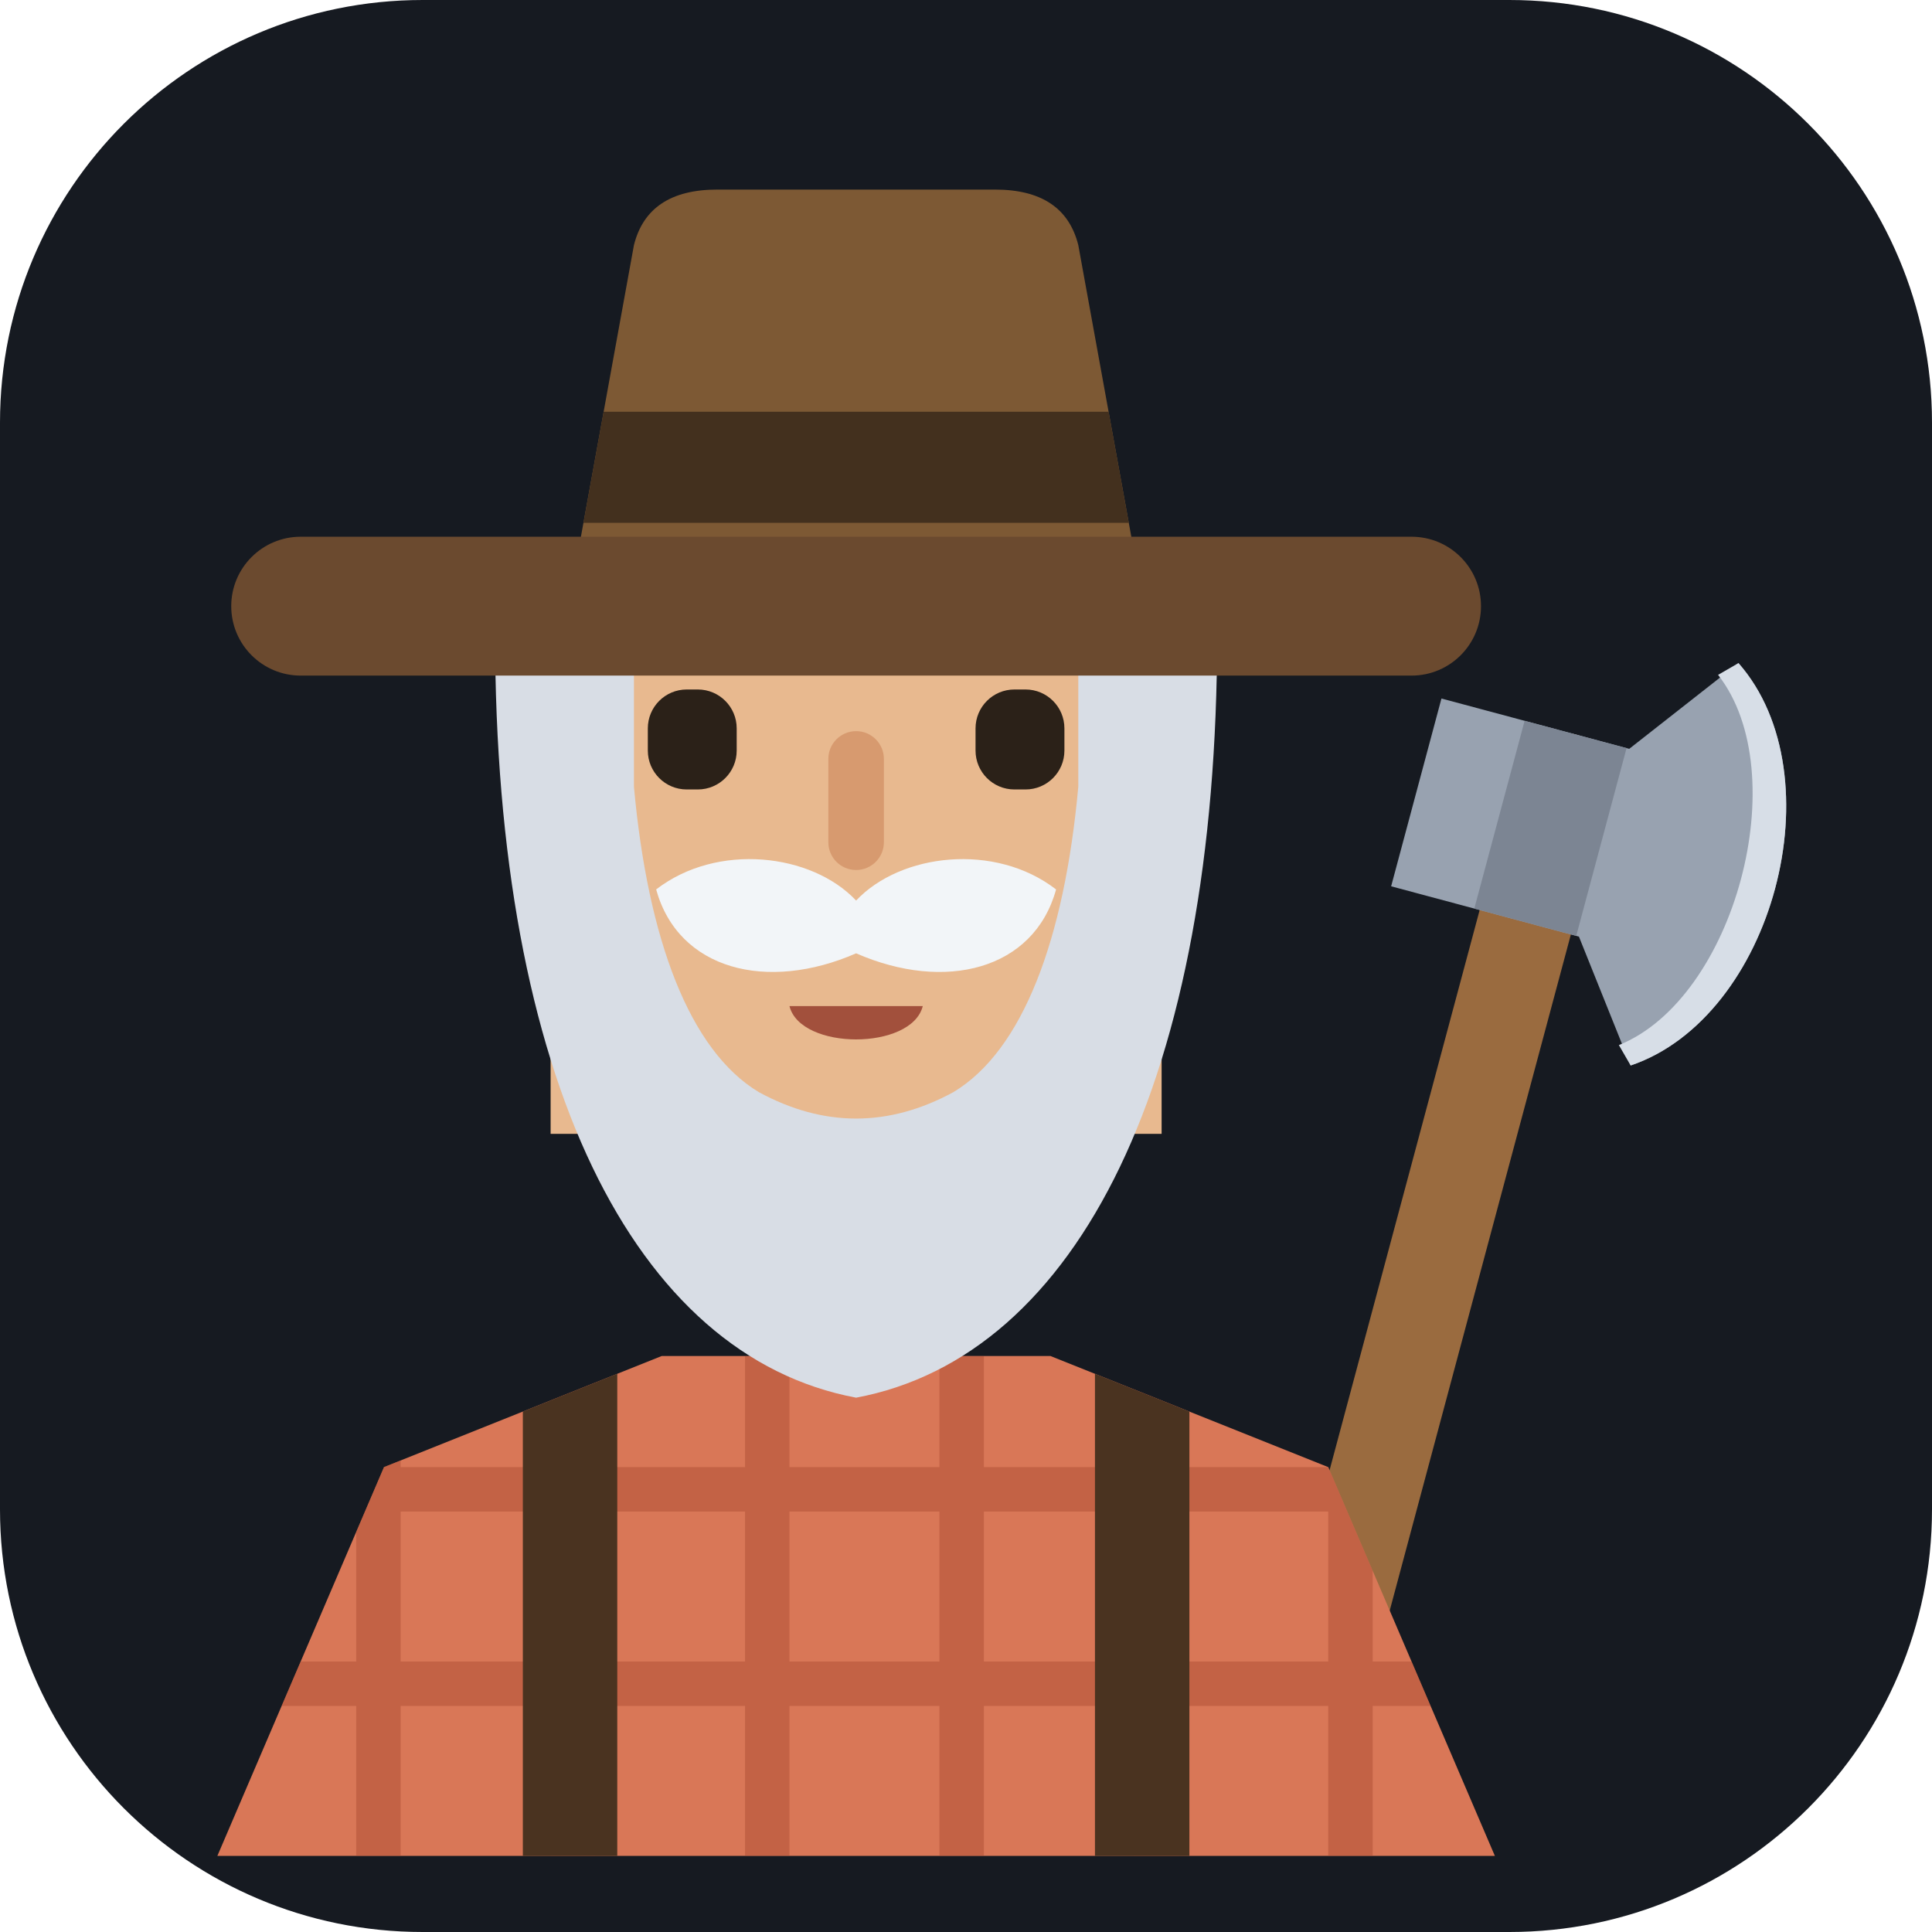
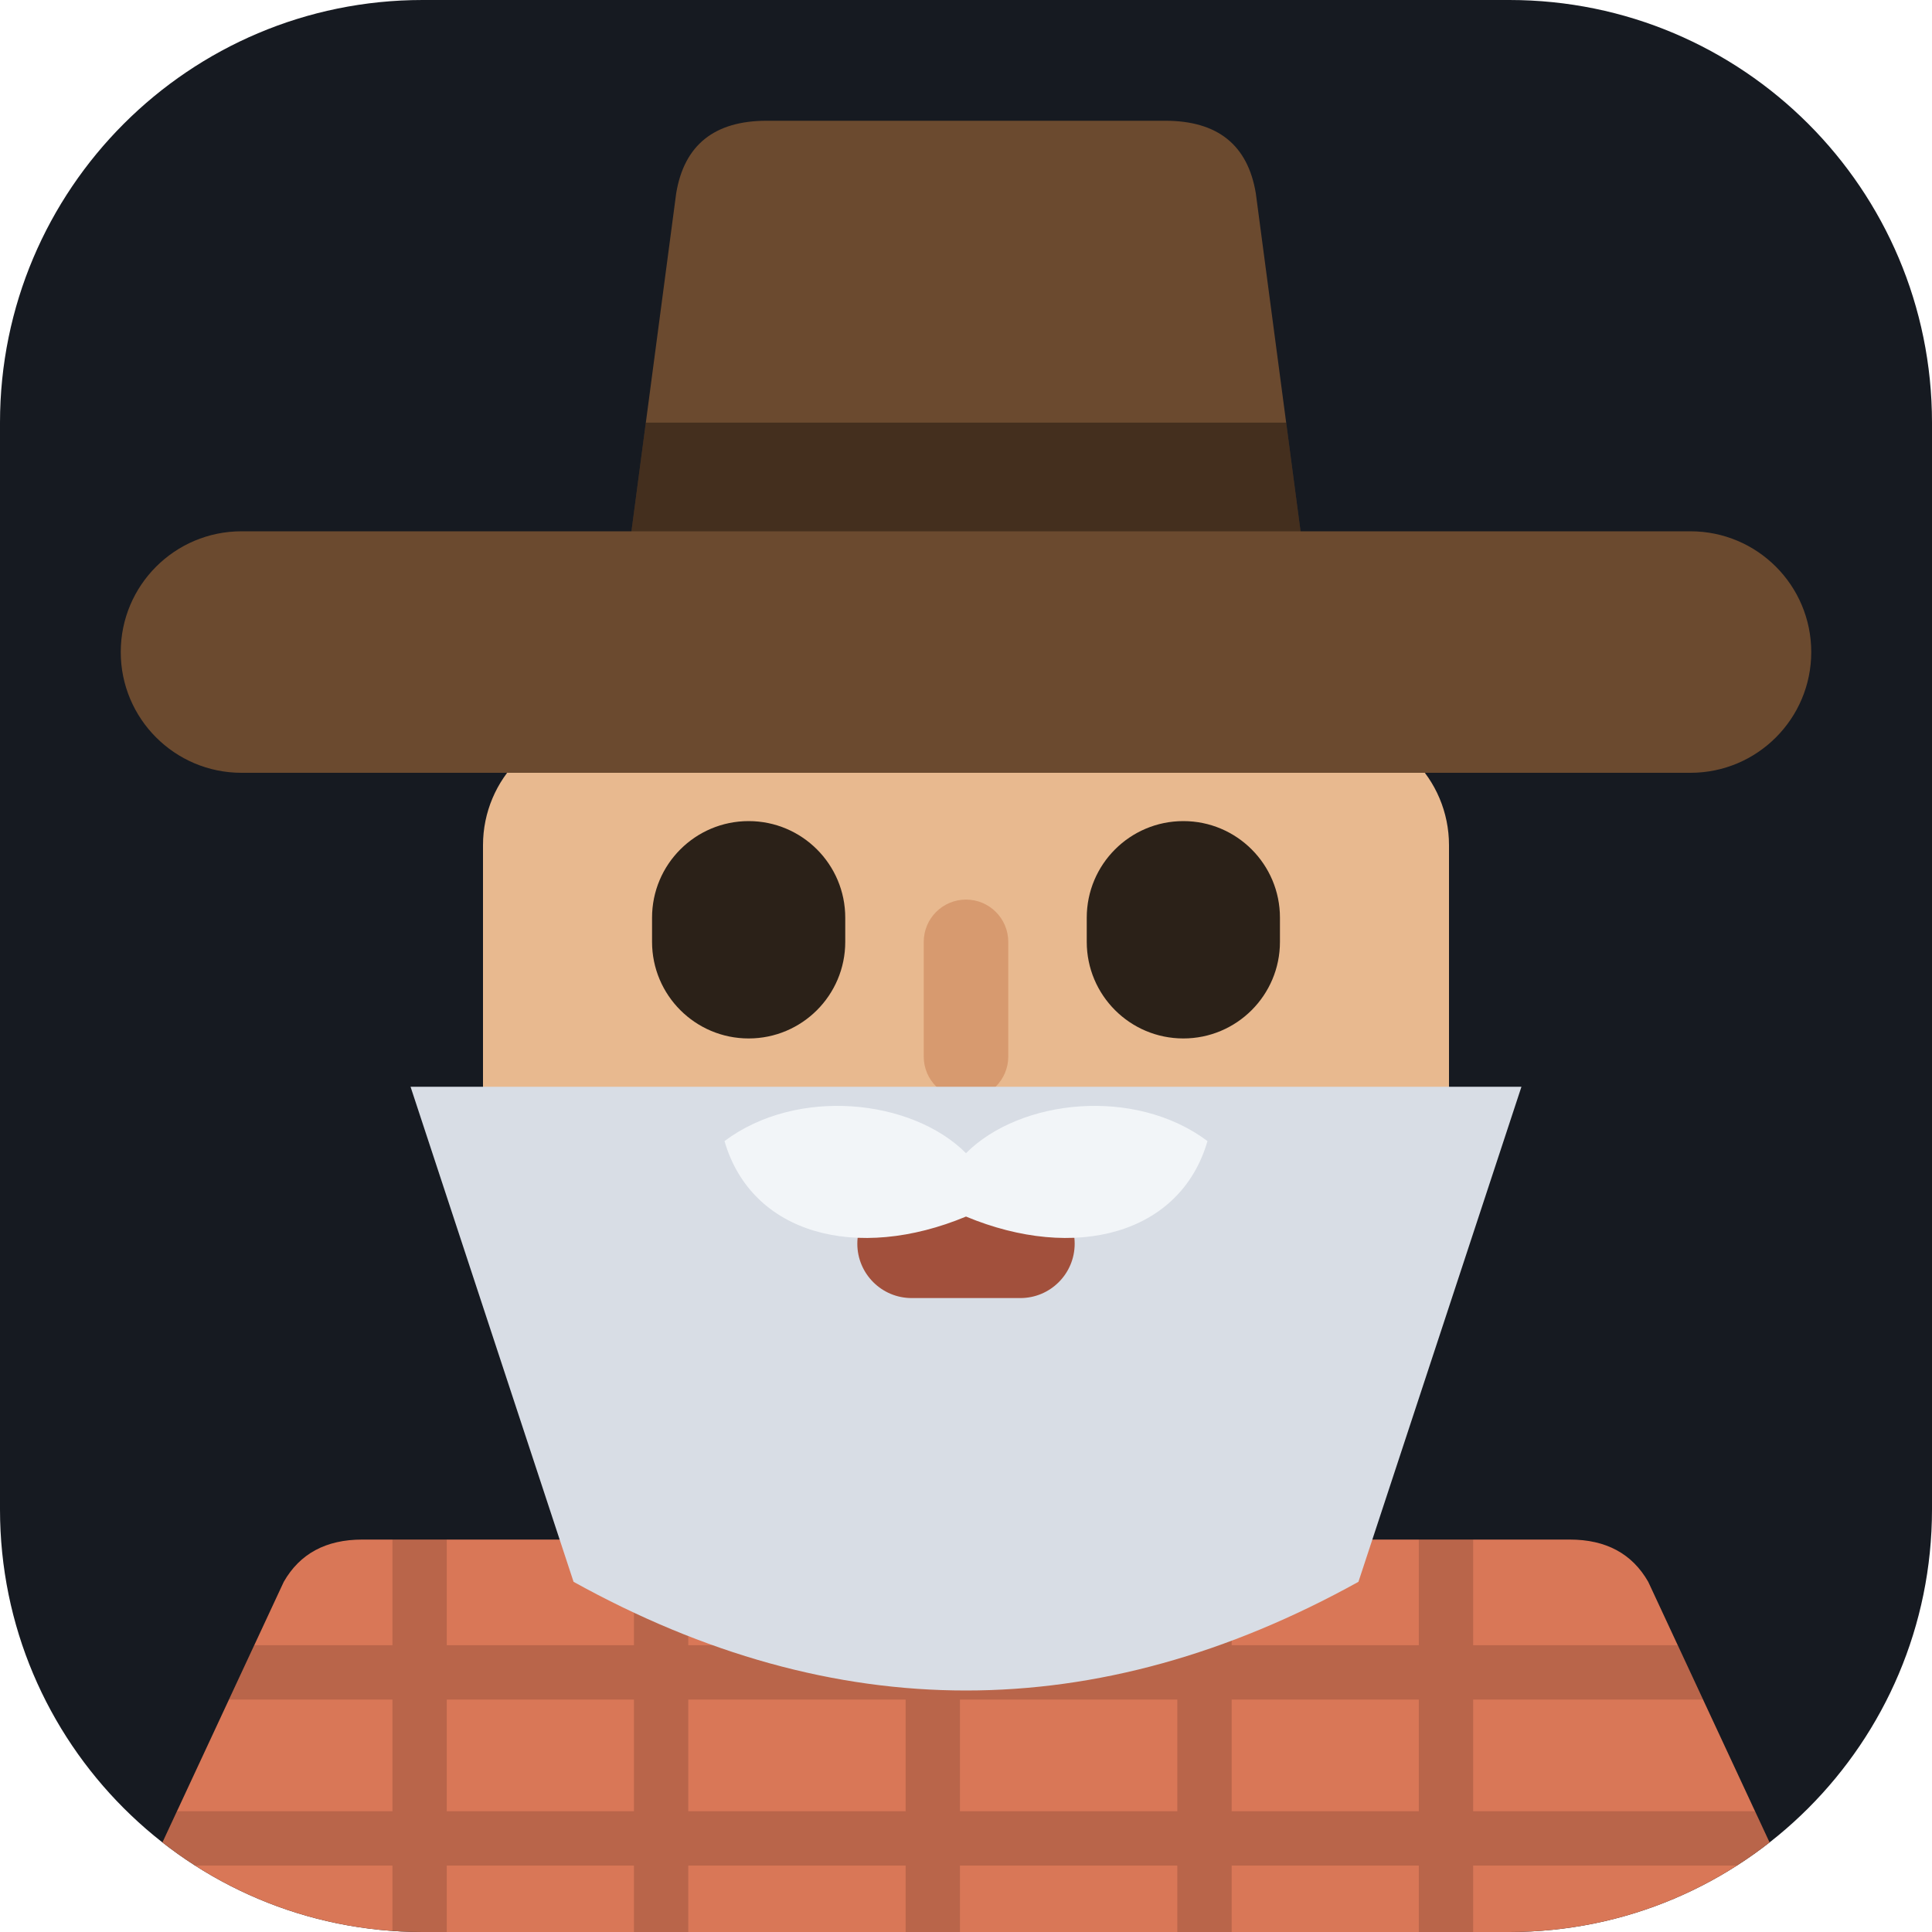
- <svg xmlns="http://www.w3.org/2000/svg" viewBox="0 0 64 64" width="64" height="64" role="img" aria-label="Henry, a bearded woodcutter shouldering an axe">
+ <svg xmlns="http://www.w3.org/2000/svg" viewBox="0 0 64 64" width="64" height="64" role="img" aria-label="Henry, a bearded man in a slouch hat and flannel">
  <defs>
    <clipPath id="h-card">
      <rect width="64" height="64" rx="14" />
    </clipPath>
-     <path id="h-torso" d="M5 64 L11 50 L21 46 H35 L45 50 L51 64 Z" />
-     <clipPath id="h-torso-clip">
-       <use href="#h-torso" />
+     <path id="h-shirt" d="M4 64 L9.4 52.4 Q10.2 51 12 51 H52 Q53.8 51 54.6 52.4 L60 64 Z" />
+     <clipPath id="h-shirt-clip">
+       <use href="#h-shirt" />
    </clipPath>
-     <path id="h-crown" d="M18 17 L20 6 Q20.5 4 23 4 H33 Q35.5 4 36 6 L38 17 Z" />
+     <path id="h-crown" d="M20.6 20 L22.4 6.4 Q22.8 4 25.4 4 H38.6 Q41.2 4 41.6 6.4 L43.4 20 Z" />
    <clipPath id="h-crown-clip">
      <use href="#h-crown" />
    </clipPath>
  </defs>
  <g clip-path="url(#h-card)">
    <rect width="64" height="64" fill="#161a21" />
-     <g transform="translate(2.6 2.6) scale(0.92)">
-       <g transform="translate(53 27) rotate(15)">
-         <rect x="-1.7" y="-3.5" width="3.4" height="38" rx="1.7" fill="#9a6b3f" />
-         <path d="M-5 -3.5 H2 L5 -7.5 C9.5 -4.5 9.5 4.5 5 7.5 L2 3.5 H-5 Z" fill="#98a2b0" />
-         <path d="M5 -7.5 C9.5 -4.5 9.5 4.5 5 7.5 L4.4 6.9 C8 4.2 8 -4.2 4.4 -6.9 Z" fill="#d7dee7" />
-         <rect x="-1.9" y="-3.5" width="3.8" height="7" fill="#7c8593" />
-       </g>
-       <use href="#h-torso" fill="#d97757" />
-       <g clip-path="url(#h-torso-clip)">
-         <g fill="#a8492f" opacity=".45">
-           <rect x="10" y="46" width="1.6" height="18" />
-           <rect x="17" y="46" width="1.6" height="18" />
-           <rect x="24" y="46" width="1.6" height="18" />
-           <rect x="31" y="46" width="1.6" height="18" />
-           <rect x="38" y="46" width="1.6" height="18" />
-           <rect x="45" y="46" width="1.6" height="18" />
-           <rect x="5" y="50" width="46" height="1.6" />
-           <rect x="5" y="57" width="46" height="1.6" />
-         </g>
-         <g fill="#4a3320">
-           <rect x="16" y="46" width="3.4" height="18" />
-           <rect x="36.6" y="46" width="3.4" height="18" />
-         </g>
-       </g>
-       <rect x="17" y="18" width="22" height="20" fill="#e8b98f" />
-       <rect x="27" y="23.5" width="2" height="5" rx="1" fill="#d79a6f" />
-       <rect x="20.5" y="22" width="3.2" height="3.6" rx="1.4" fill="#2b2118" />
-       <rect x="32.3" y="22" width="3.2" height="3.6" rx="1.4" fill="#2b2118" />
-       <path d="M15 20 H20 V25.5 C20.5 31 22 35 24.5 36.5 Q28 38.4 31.5 36.5 C34 35 35.5 31 36 25.5 V20 H41 C41 36 36 46 28 47.5 C20 46 15 36 15 20 Z" fill="#d8dde5" />
-       <path d="M25.6 33.4 H30.4 C30 35 26 35 25.6 33.4 Z" fill="#a2503c" />
-       <path d="M28 29.6 C26.4 27.9 23 27.5 20.8 29.2 C21.6 32.1 24.8 32.9 28 31.5 C31.2 32.9 34.4 32.1 35.2 29.2 C33 27.5 29.6 27.9 28 29.6 Z" fill="#f2f5f8" />
-       <use href="#h-crown" fill="#7d5934" />
-       <g clip-path="url(#h-crown-clip)">
-         <rect x="17" y="12" width="22" height="4" fill="#43301e" />
-       </g>
-       <path d="M8 16.5 H48 A2.5 2.5 0 0 1 48 21.5 H8 A2.5 2.5 0 0 1 8 16.5 Z" fill="#6b4a2f" />
+     <use href="#h-shirt" fill="#d97757" />
+     <g clip-path="url(#h-shirt-clip)" fill="#000" opacity=".15">
+       <rect x="13" y="50" width="1.8" height="14" />
+       <rect x="21" y="50" width="1.8" height="14" />
+       <rect x="30" y="50" width="1.8" height="14" />
+       <rect x="39" y="50" width="1.8" height="14" />
+       <rect x="47" y="50" width="1.8" height="14" />
+       <rect x="2" y="54.5" width="60" height="1.8" />
+       <rect x="2" y="60" width="60" height="1.8" />
    </g>
+     <rect x="16" y="24" width="32" height="16" rx="4" fill="#e8b98f" />
+     <rect x="30.6" y="29.8" width="2.8" height="6.6" rx="1.4" fill="#d79a6f" />
+     <rect x="21.6" y="27.2" width="6.4" height="7.2" rx="3.2" fill="#2b2118" />
+     <rect x="36" y="27.2" width="6.4" height="7.2" rx="3.2" fill="#2b2118" />
+     <path d="M13.6 36 H50.4 L45 52.4 Q32 59.6 19 52.4 Z" fill="#d8dde5" />
+     <rect x="28.4" y="39.4" width="7.2" height="3.6" rx="1.8" fill="#a2503c" />
+     <path d="M32 38.2 C30.2 36.4 26.4 36 24 37.8 C24.9 40.9 28.4 41.8 32 40.3 C35.6 41.8 39.1 40.9 40 37.8 C37.6 36 33.8 36.4 32 38.2 Z" fill="#f2f5f8" />
+     <use href="#h-crown" fill="#6b4a2f" />
+     <g clip-path="url(#h-crown-clip)">
+       <rect x="18" y="14" width="28" height="4.4" fill="#000" opacity=".37" />
+     </g>
+     <rect x="4" y="17.6" width="56" height="8" rx="4" fill="#6b4a2f" />
  </g>
</svg>
